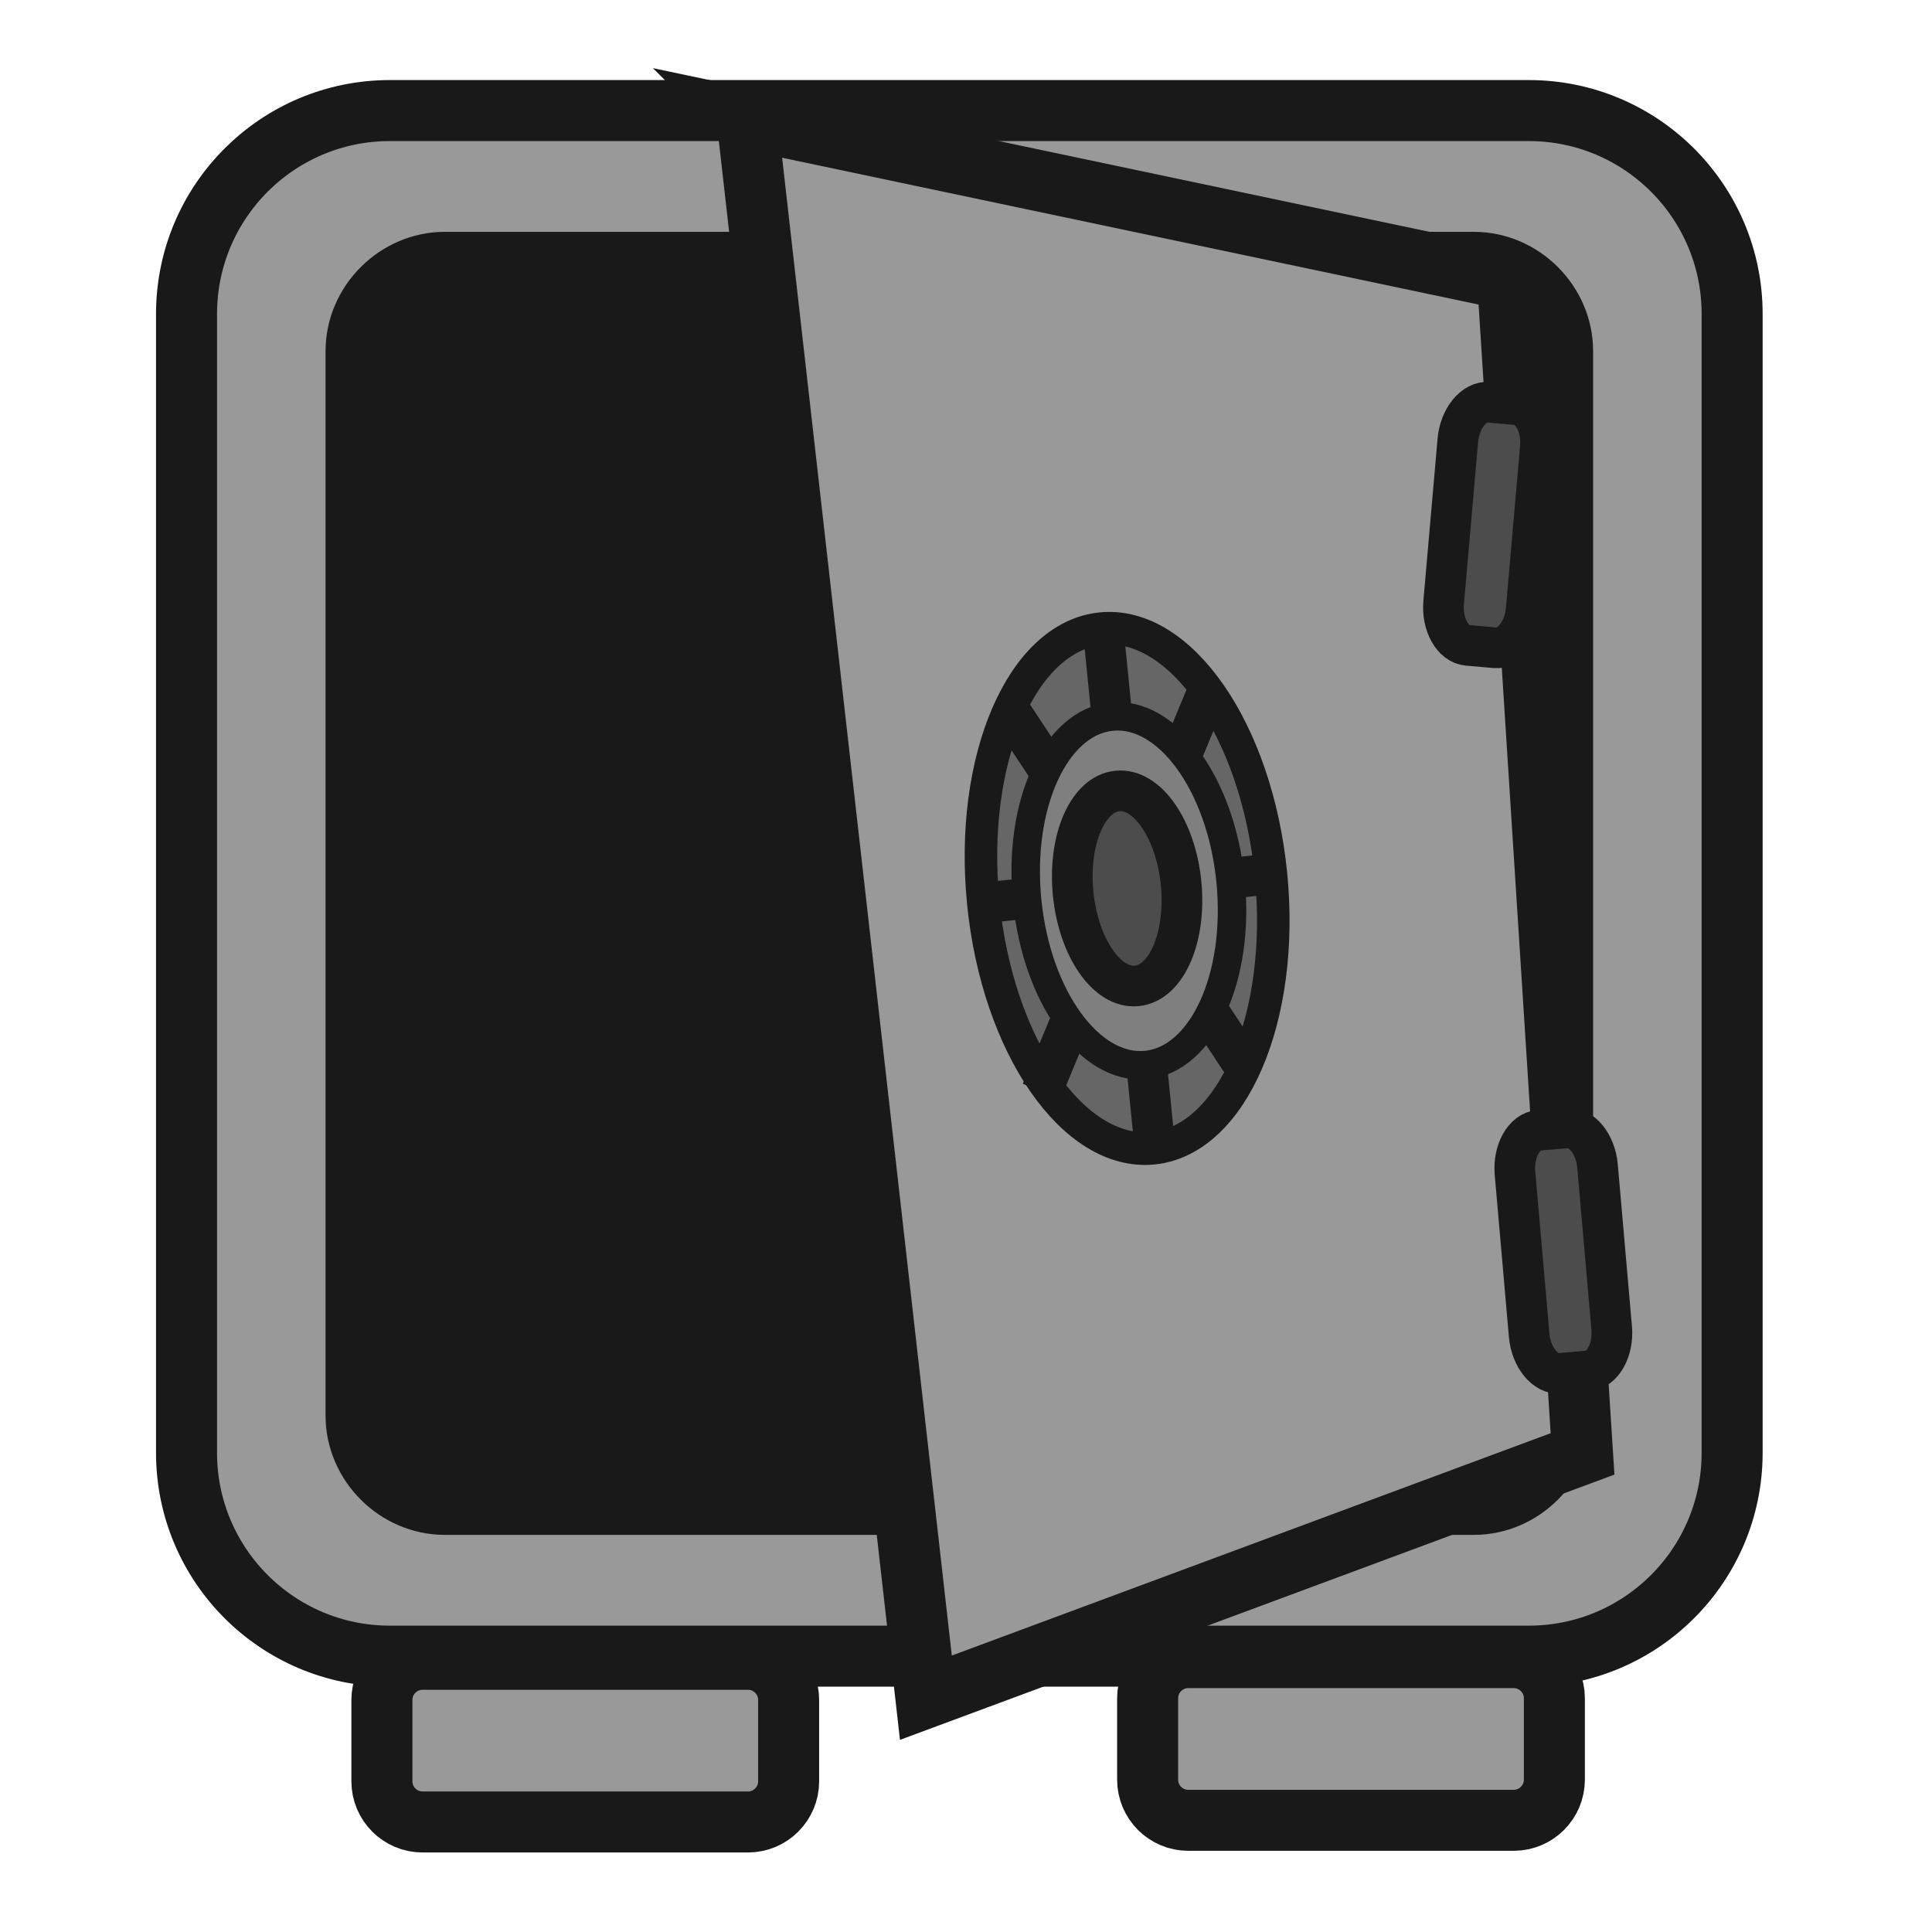
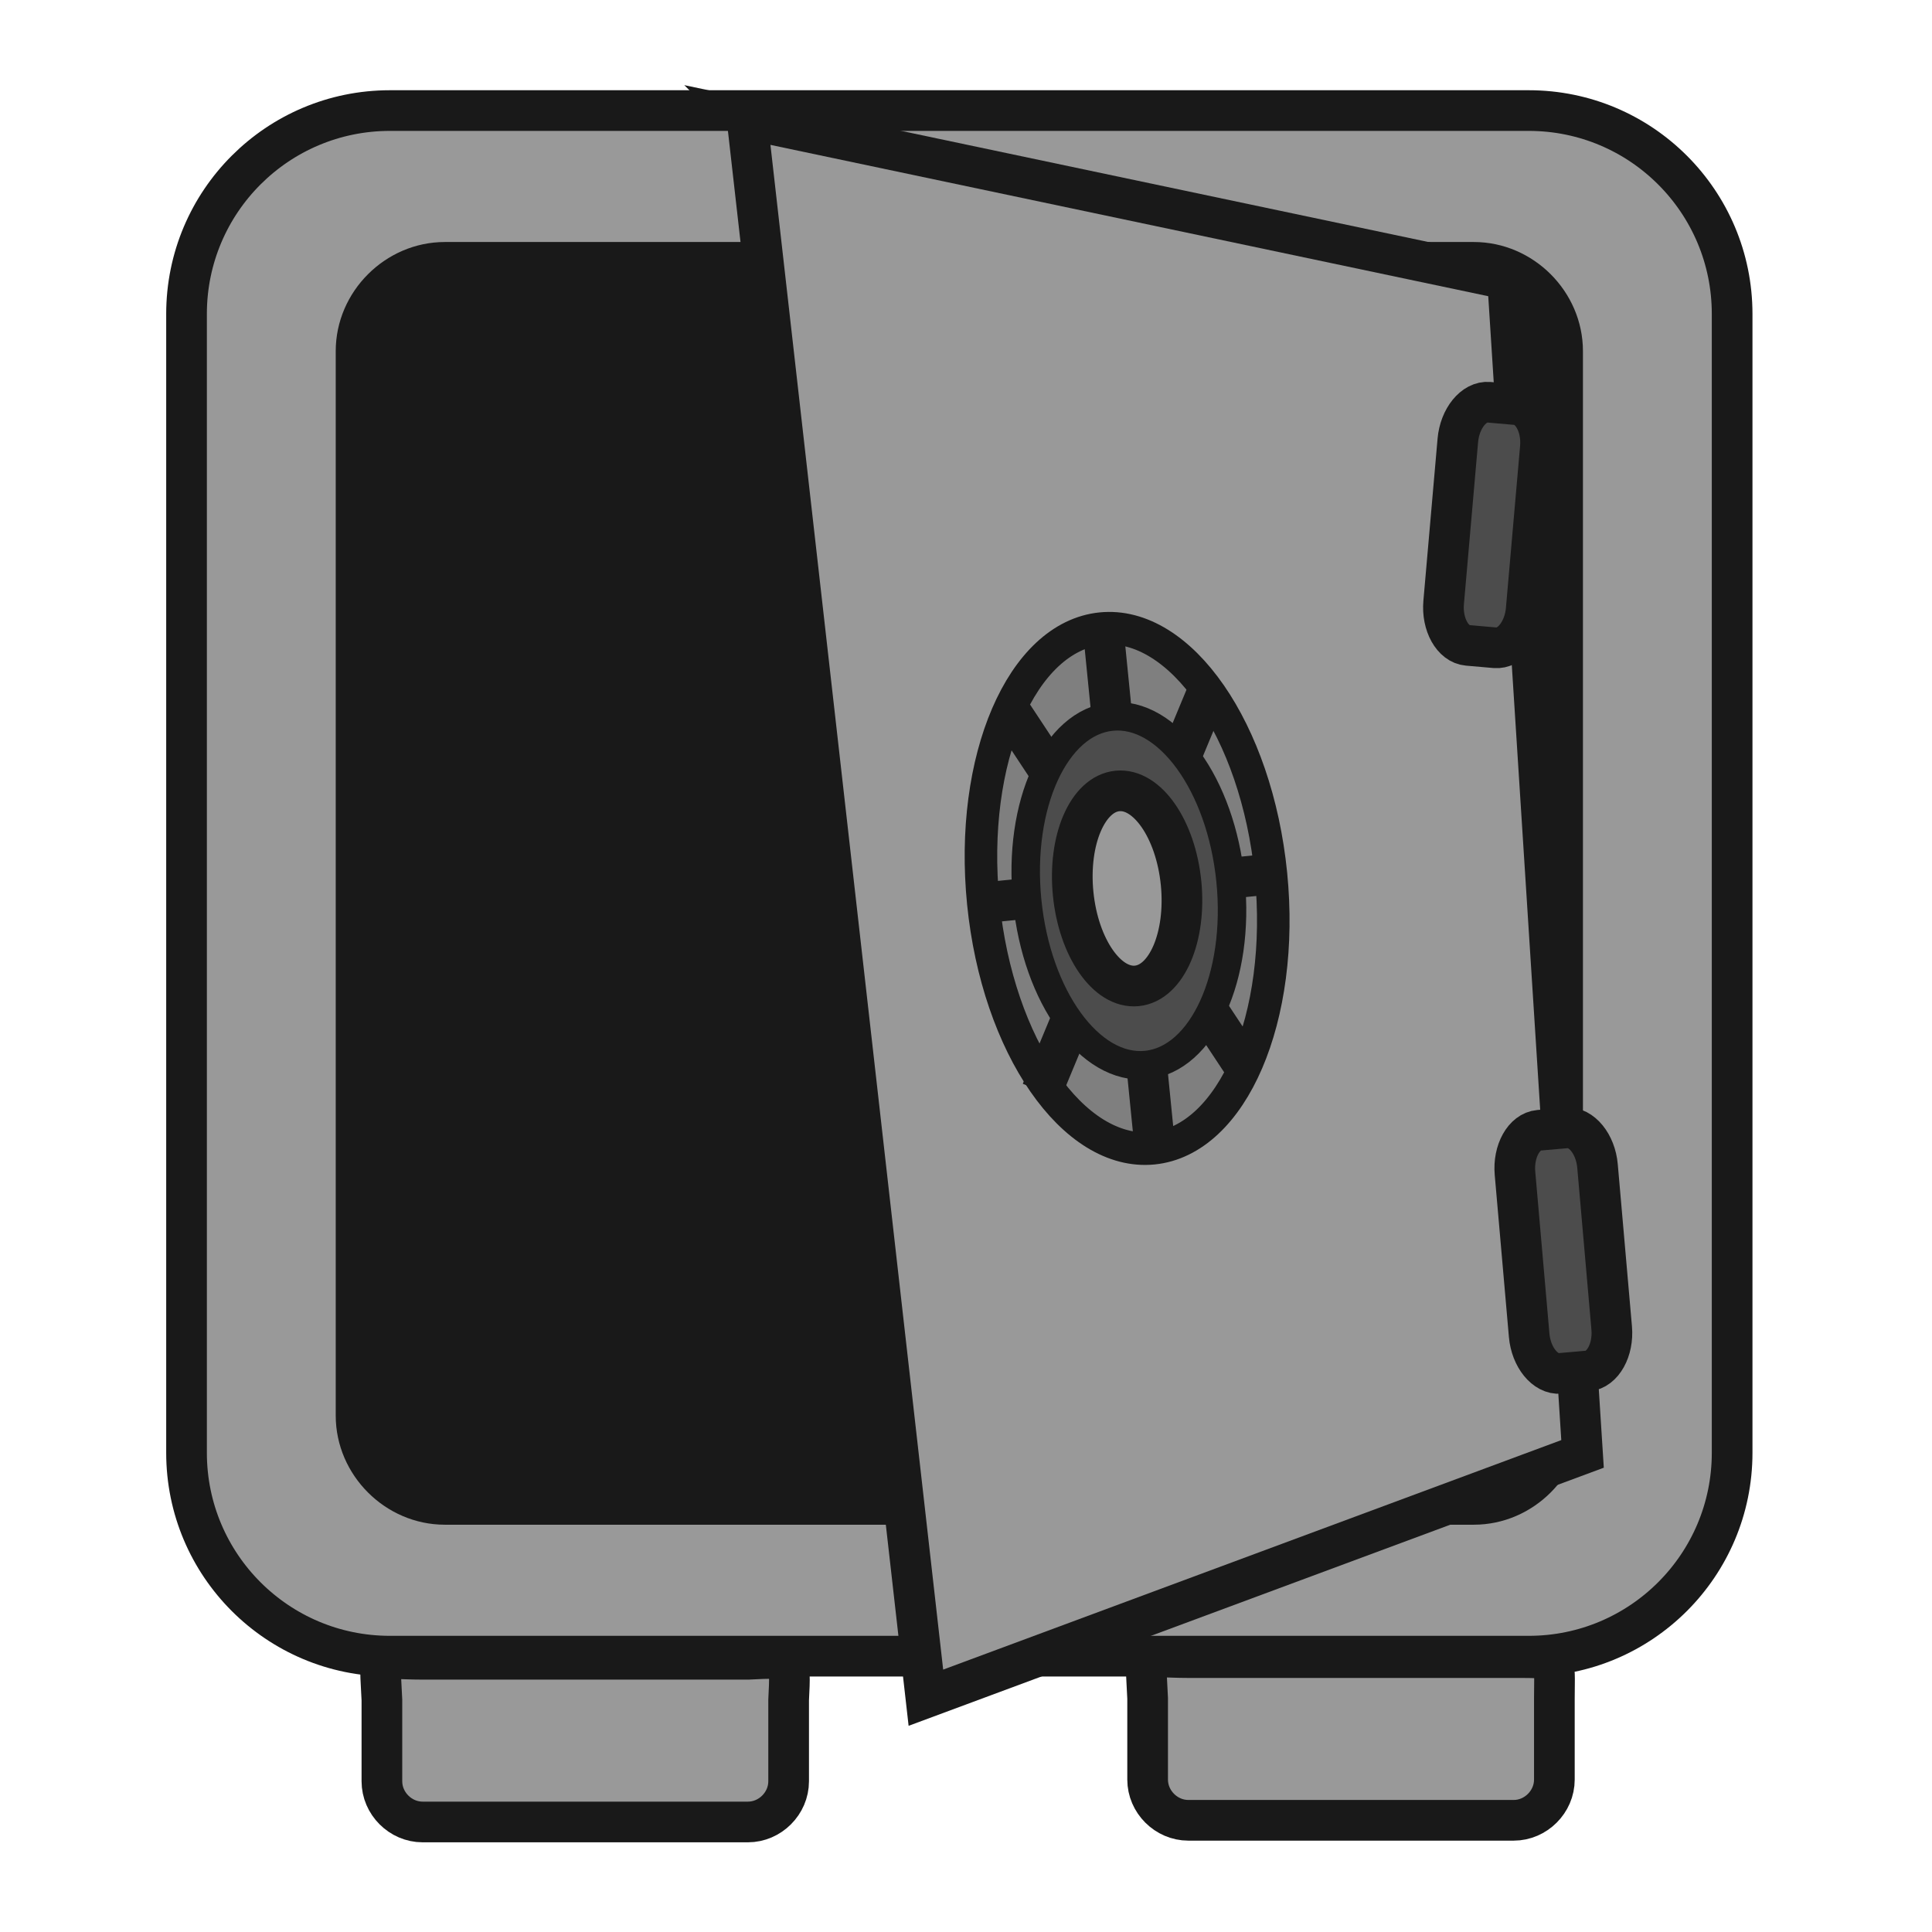
<svg xmlns="http://www.w3.org/2000/svg" width="475" height="475">
  <g>
-     <rect fill="#999999" stroke="#191919" stroke-width="15" x="45.861" y="27.183" width="380" height="380" id="svg_1" rx="50" />
-     <path stroke="#191919" fill="#191919" stroke-width="15" opacity="undefined" d="m87.542,86.313c0,-11.852 9.96,-21.812 21.812,-21.812l253.014,0c11.852,0 21.812,9.96 21.812,21.812l0,261.739c0,11.852 -9.96,21.812 -21.812,21.812l-253.014,0c-11.852,0 -21.812,-9.96 -21.812,-21.812l0,-261.739z" id="svg_5" />
-     <rect fill="#999999" stroke="#191919" stroke-width="15" x="93.894" y="407.949" width="100" height="40" id="svg_20" rx="10" />
-     <rect fill="#999999" stroke="#191919" stroke-width="15" x="282.156" y="407.538" width="100" height="40" id="svg_23" rx="10" />
-     <path transform="rotate(86.1135, 288.62, 217.71)" id="svg_7" d="m93.527,309.646l52.001,-183.872l289.326,1.176l48.861,165.136l-390.187,17.559z" stroke-width="15" stroke="#191919" fill="#999999" />
-     <path id="svg_4" d="m374.178,287.479c0,-5.434 3.1,-10 6.789,-10l6.789,0c3.689,0 6.789,4.566 6.789,10l0,40c0,5.434 -3.1,10 -6.789,10l-6.789,0c-3.689,0 -6.789,-4.566 -6.789,-10l0,-40z" opacity="undefined" stroke-width="10" stroke="#191919" fill="#4c4c4c" transform="rotate(-5, 384.361, 307.479)" />
-     <ellipse ry="64.2" rx="35.539" id="svg_12" cy="218.429" cx="277.112" stroke-width="8" stroke="#191919" fill="#666666" transform="rotate(-5.69788, 277.112, 218.429)" />
-     <path id="svg_17" d="m277.581,285.714l0,-134.664" opacity="undefined" stroke-width="10" stroke="#191919" fill="none" transform="rotate(-5.69788, 277.581, 218.382)" />
-     <line id="svg_18" y2="172.725" x2="253.078" y1="264.133" x1="301.145" stroke-width="10" stroke="#191919" fill="none" transform="rotate(-5.69788, 277.112, 218.429)" />
-     <line id="svg_19" y2="218.383" x2="314.853" y1="218.383" x1="240.307" stroke-width="10" stroke="#191919" fill="none" transform="rotate(-5.69788, 277.58, 218.383)" />
-     <line id="svg_21" y2="173.141" x2="301.318" y1="266.123" x1="251.342" stroke-width="10" stroke="#191919" fill="none" transform="rotate(-5.69788, 276.33, 219.632)" />
-     <ellipse stroke="#191919" ry="43.042" rx="25.123" id="svg_25" cy="219.01" cx="277.545" stroke-width="7" fill="#7f7f7f" transform="rotate(-5.69788, 277.545, 219.01)" />
-     <ellipse stroke="#191919" ry="24.08" rx="13.33" id="svg_33" cy="218.429" cx="277.112" stroke-width="10" fill="#4c4c4c" transform="rotate(-5.69788, 277.112, 218.429)" />
-     <path id="svg_2" d="m356.64,109.079c0,-5.434 3.1,-10 6.789,-10l6.789,0c3.689,0 6.789,4.566 6.789,10l0,40c0,5.434 -3.1,10 -6.789,10l-6.789,0c-3.689,0 -6.789,-4.566 -6.789,-10l0,-40z" opacity="undefined" stroke-width="10" stroke="#191919" fill="#4c4c4c" transform="rotate(5, 366.823, 129.079)" />
+     <rect rx="50" id="svg_1" height="380" width="380" y="27.183" x="45.861" stroke-width="10" stroke="#191919" fill="#999999" />
+     <path id="svg_5" d="m87.542,86.313c0,-11.852 9.96,-21.812 21.812,-21.812l253.014,0c11.852,0 21.812,9.96 21.812,21.812l0,261.739c0,11.852 -9.96,21.812 -21.812,21.812l-253.014,0c-11.852,0 -21.812,-9.96 -21.812,-21.812l0,-261.739z" opacity="undefined" stroke-width="10" fill="#191919" stroke="#191919" />
+     <path id="svg_20" d="m93.894,417.949c-0.526,-12.276 -1.75,-10 10,-10l80,0c10.697,-0.526 10.526,-0.697 10,10l0,20c0,5.434 -4.566,10 -10,10l-80,0c-5.434,0 -10,-4.566 -10,-10l0,-20z" opacity="undefined" stroke-width="10" stroke="#191919" fill="#999999" />
+     <path id="svg_23" d="m282.156,417.538c-0.526,-12.276 -1.75,-10 10,-10l80,0c11.223,0 10,-0.171 10,10l0,20c0,5.434 -4.566,10 -10,10l-80,0c-5.434,0 -10,-4.566 -10,-10l0,-20z" opacity="undefined" stroke-width="10" stroke="#191919" fill="#999999" />
+     <path fill="#999999" stroke="#191919" stroke-width="10" d="m93.527,309.646l52.001,-183.872l289.326,1.176l48.861,165.136l-390.187,17.559z" id="svg_7" transform="rotate(86.1135, 288.62, 217.71)" />
+     <path transform="rotate(-5, 384.361, 307.479)" fill="#4c4c4c" stroke="#191919" stroke-width="10" opacity="undefined" d="m374.178,287.479c0,-5.434 3.1,-10 6.789,-10l6.789,0c3.689,0 6.789,4.566 6.789,10l0,40c0,5.434 -3.1,10 -6.789,10l-6.789,0c-3.689,0 -6.789,-4.566 -6.789,-10l0,-40z" id="svg_4" />
+     <ellipse transform="rotate(-5.69788, 277.112, 218.429)" fill="#7f7f7f" stroke="#191919" stroke-width="8" cx="277.112" cy="218.429" id="svg_12" rx="35.539" ry="64.2" />
+     <path transform="rotate(-5.69788, 277.581, 218.382)" fill="none" stroke="#191919" stroke-width="10" opacity="undefined" d="m277.581,285.714l0,-134.664" id="svg_17" />
+     <line transform="rotate(-5.69788, 277.112, 218.429)" fill="none" stroke="#191919" stroke-width="10" x1="301.145" y1="264.133" x2="253.078" y2="172.725" id="svg_18" />
+     <line transform="rotate(-5.69788, 277.58, 218.383)" fill="none" stroke="#191919" stroke-width="10" x1="240.307" y1="218.383" x2="314.853" y2="218.383" id="svg_19" />
+     <line transform="rotate(-5.69788, 276.33, 219.632)" fill="none" stroke="#191919" stroke-width="10" x1="251.342" y1="266.123" x2="301.318" y2="173.141" id="svg_21" />
+     <ellipse transform="rotate(-5.69788, 277.545, 219.01)" fill="#4c4c4c" stroke-width="7" cx="277.545" cy="219.01" id="svg_25" rx="25.123" ry="43.042" stroke="#191919" />
+     <ellipse transform="rotate(-5.69788, 277.112, 218.429)" fill="#999999" stroke-width="10" cx="277.112" cy="218.429" id="svg_33" rx="13.33" ry="24.08" stroke="#191919" />
+     <path transform="rotate(5, 366.823, 129.079)" fill="#4c4c4c" stroke="#191919" stroke-width="10" opacity="undefined" d="m356.64,109.079c0,-5.434 3.1,-10 6.789,-10l6.789,0c3.689,0 6.789,4.566 6.789,10l0,40c0,5.434 -3.1,10 -6.789,10l-6.789,0c-3.689,0 -6.789,-4.566 -6.789,-10l0,-40z" id="svg_2" />
  </g>
</svg>
